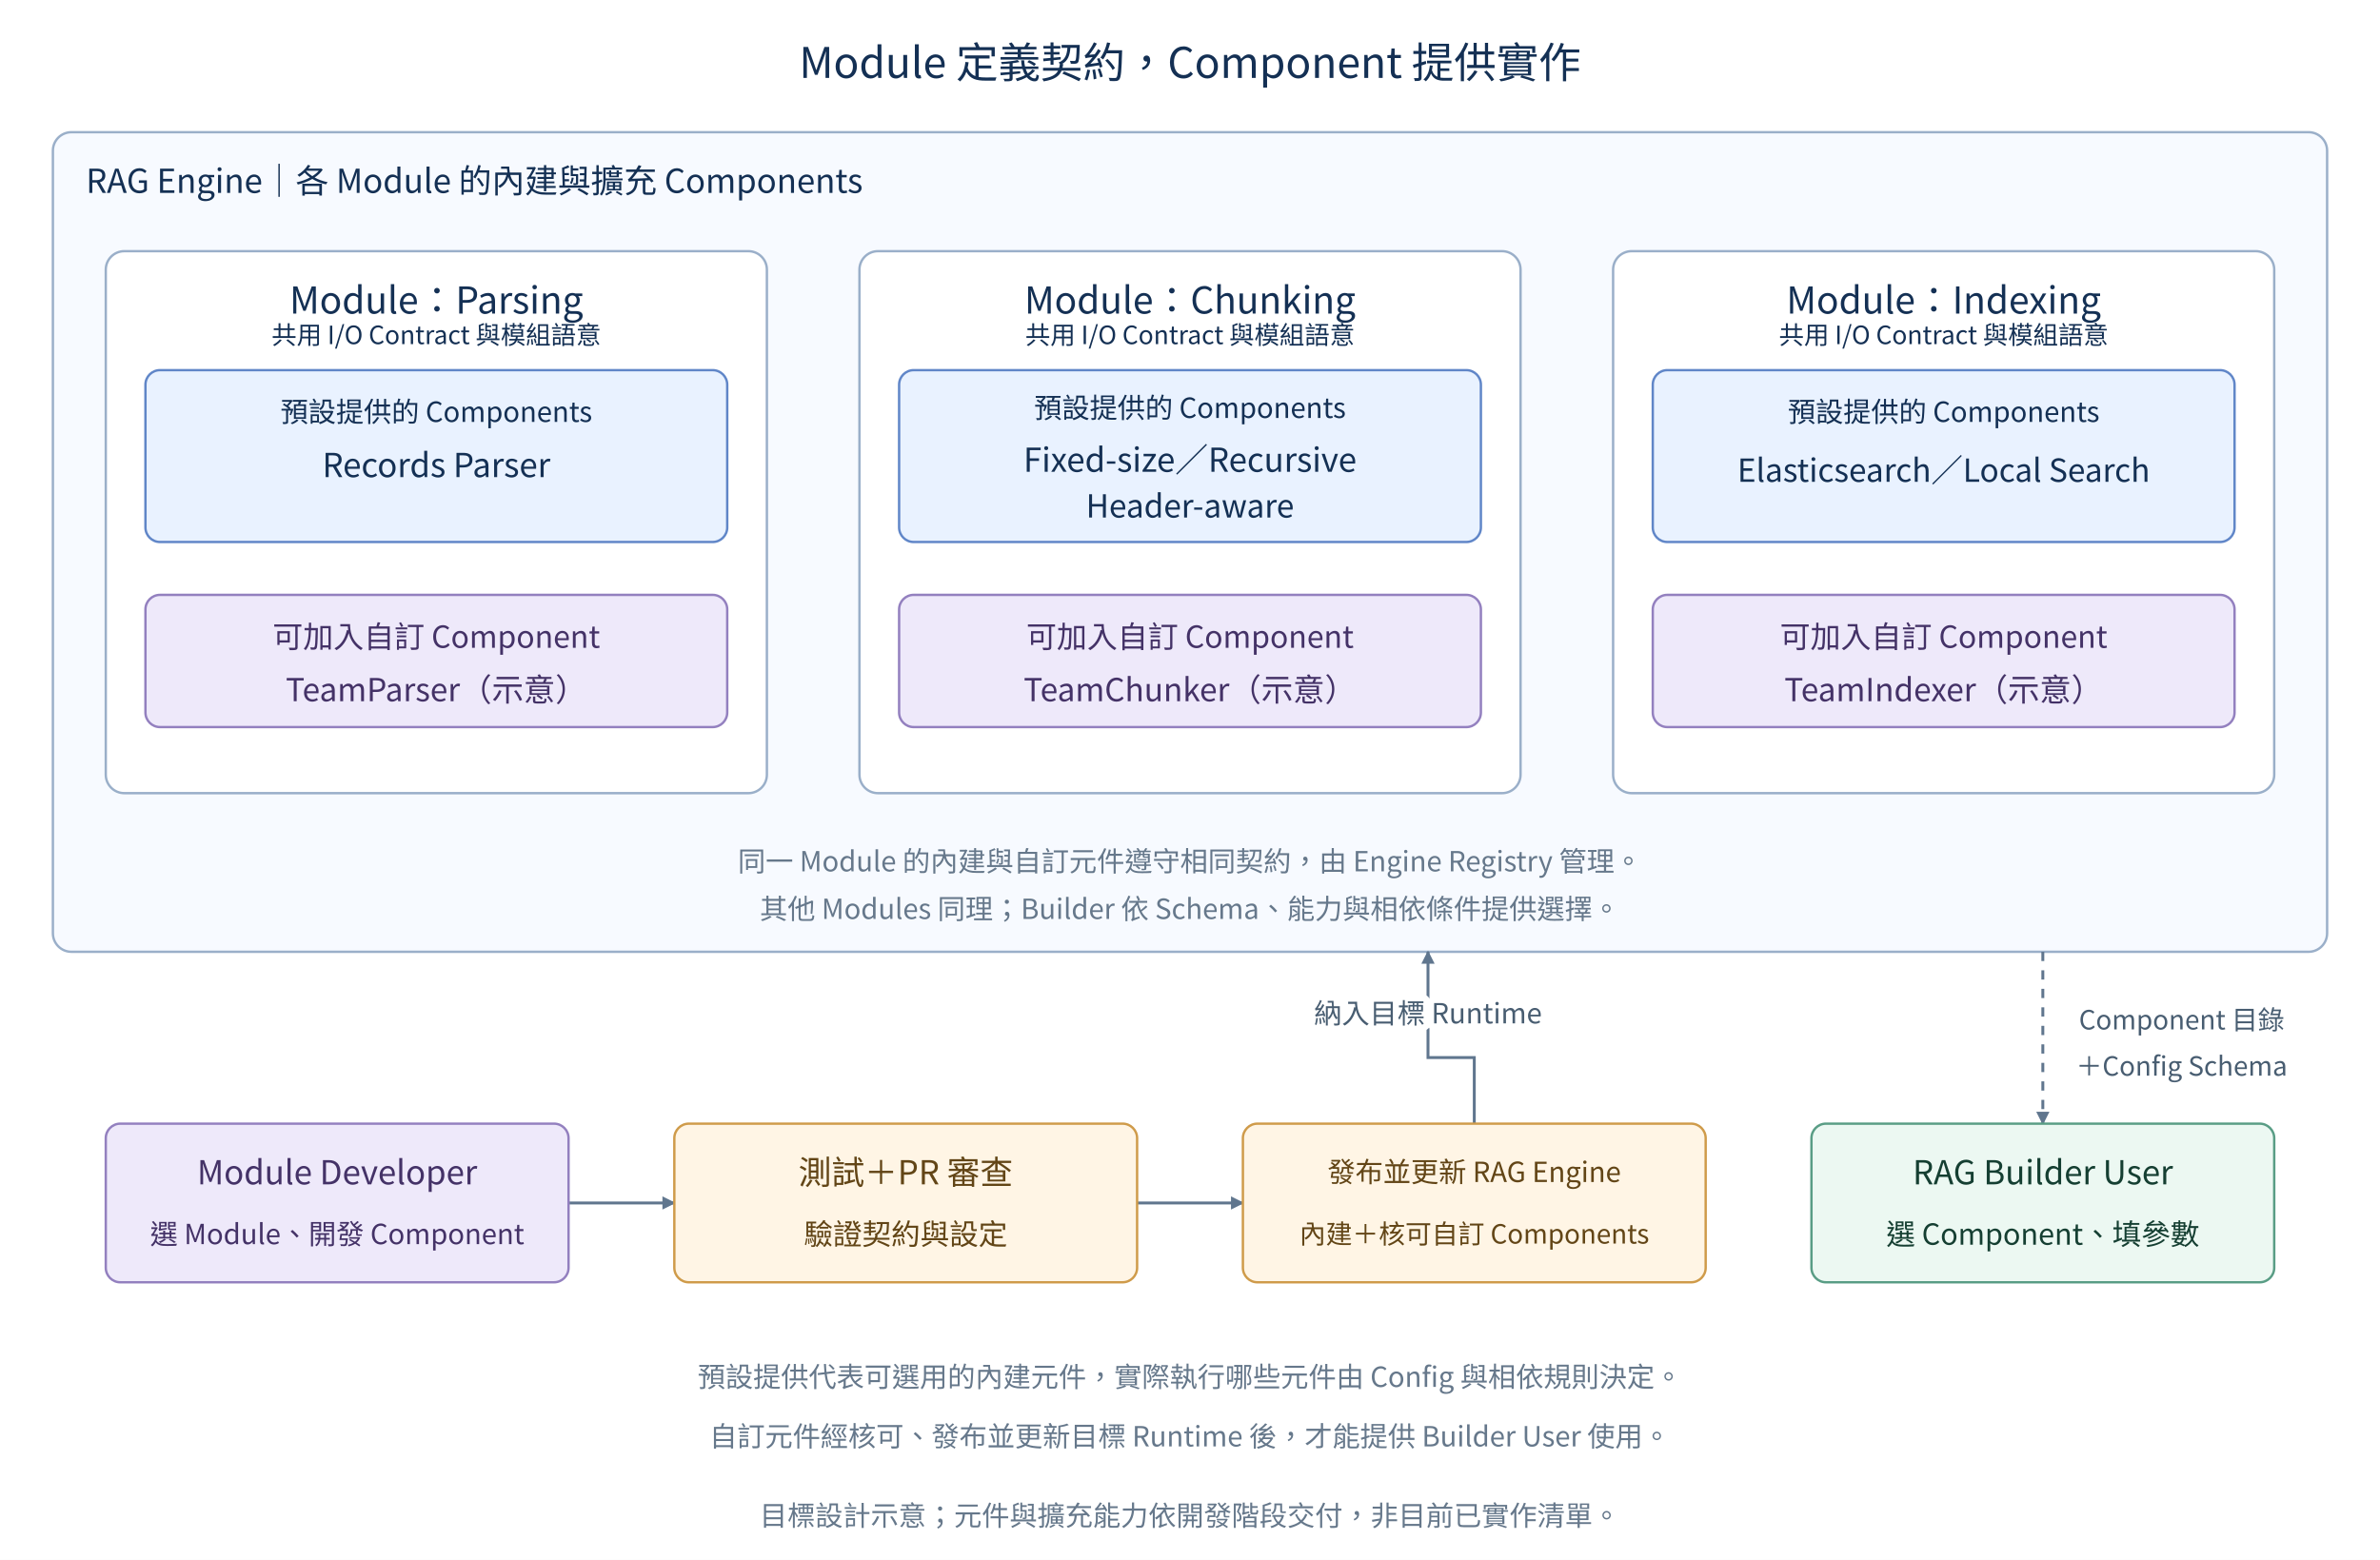
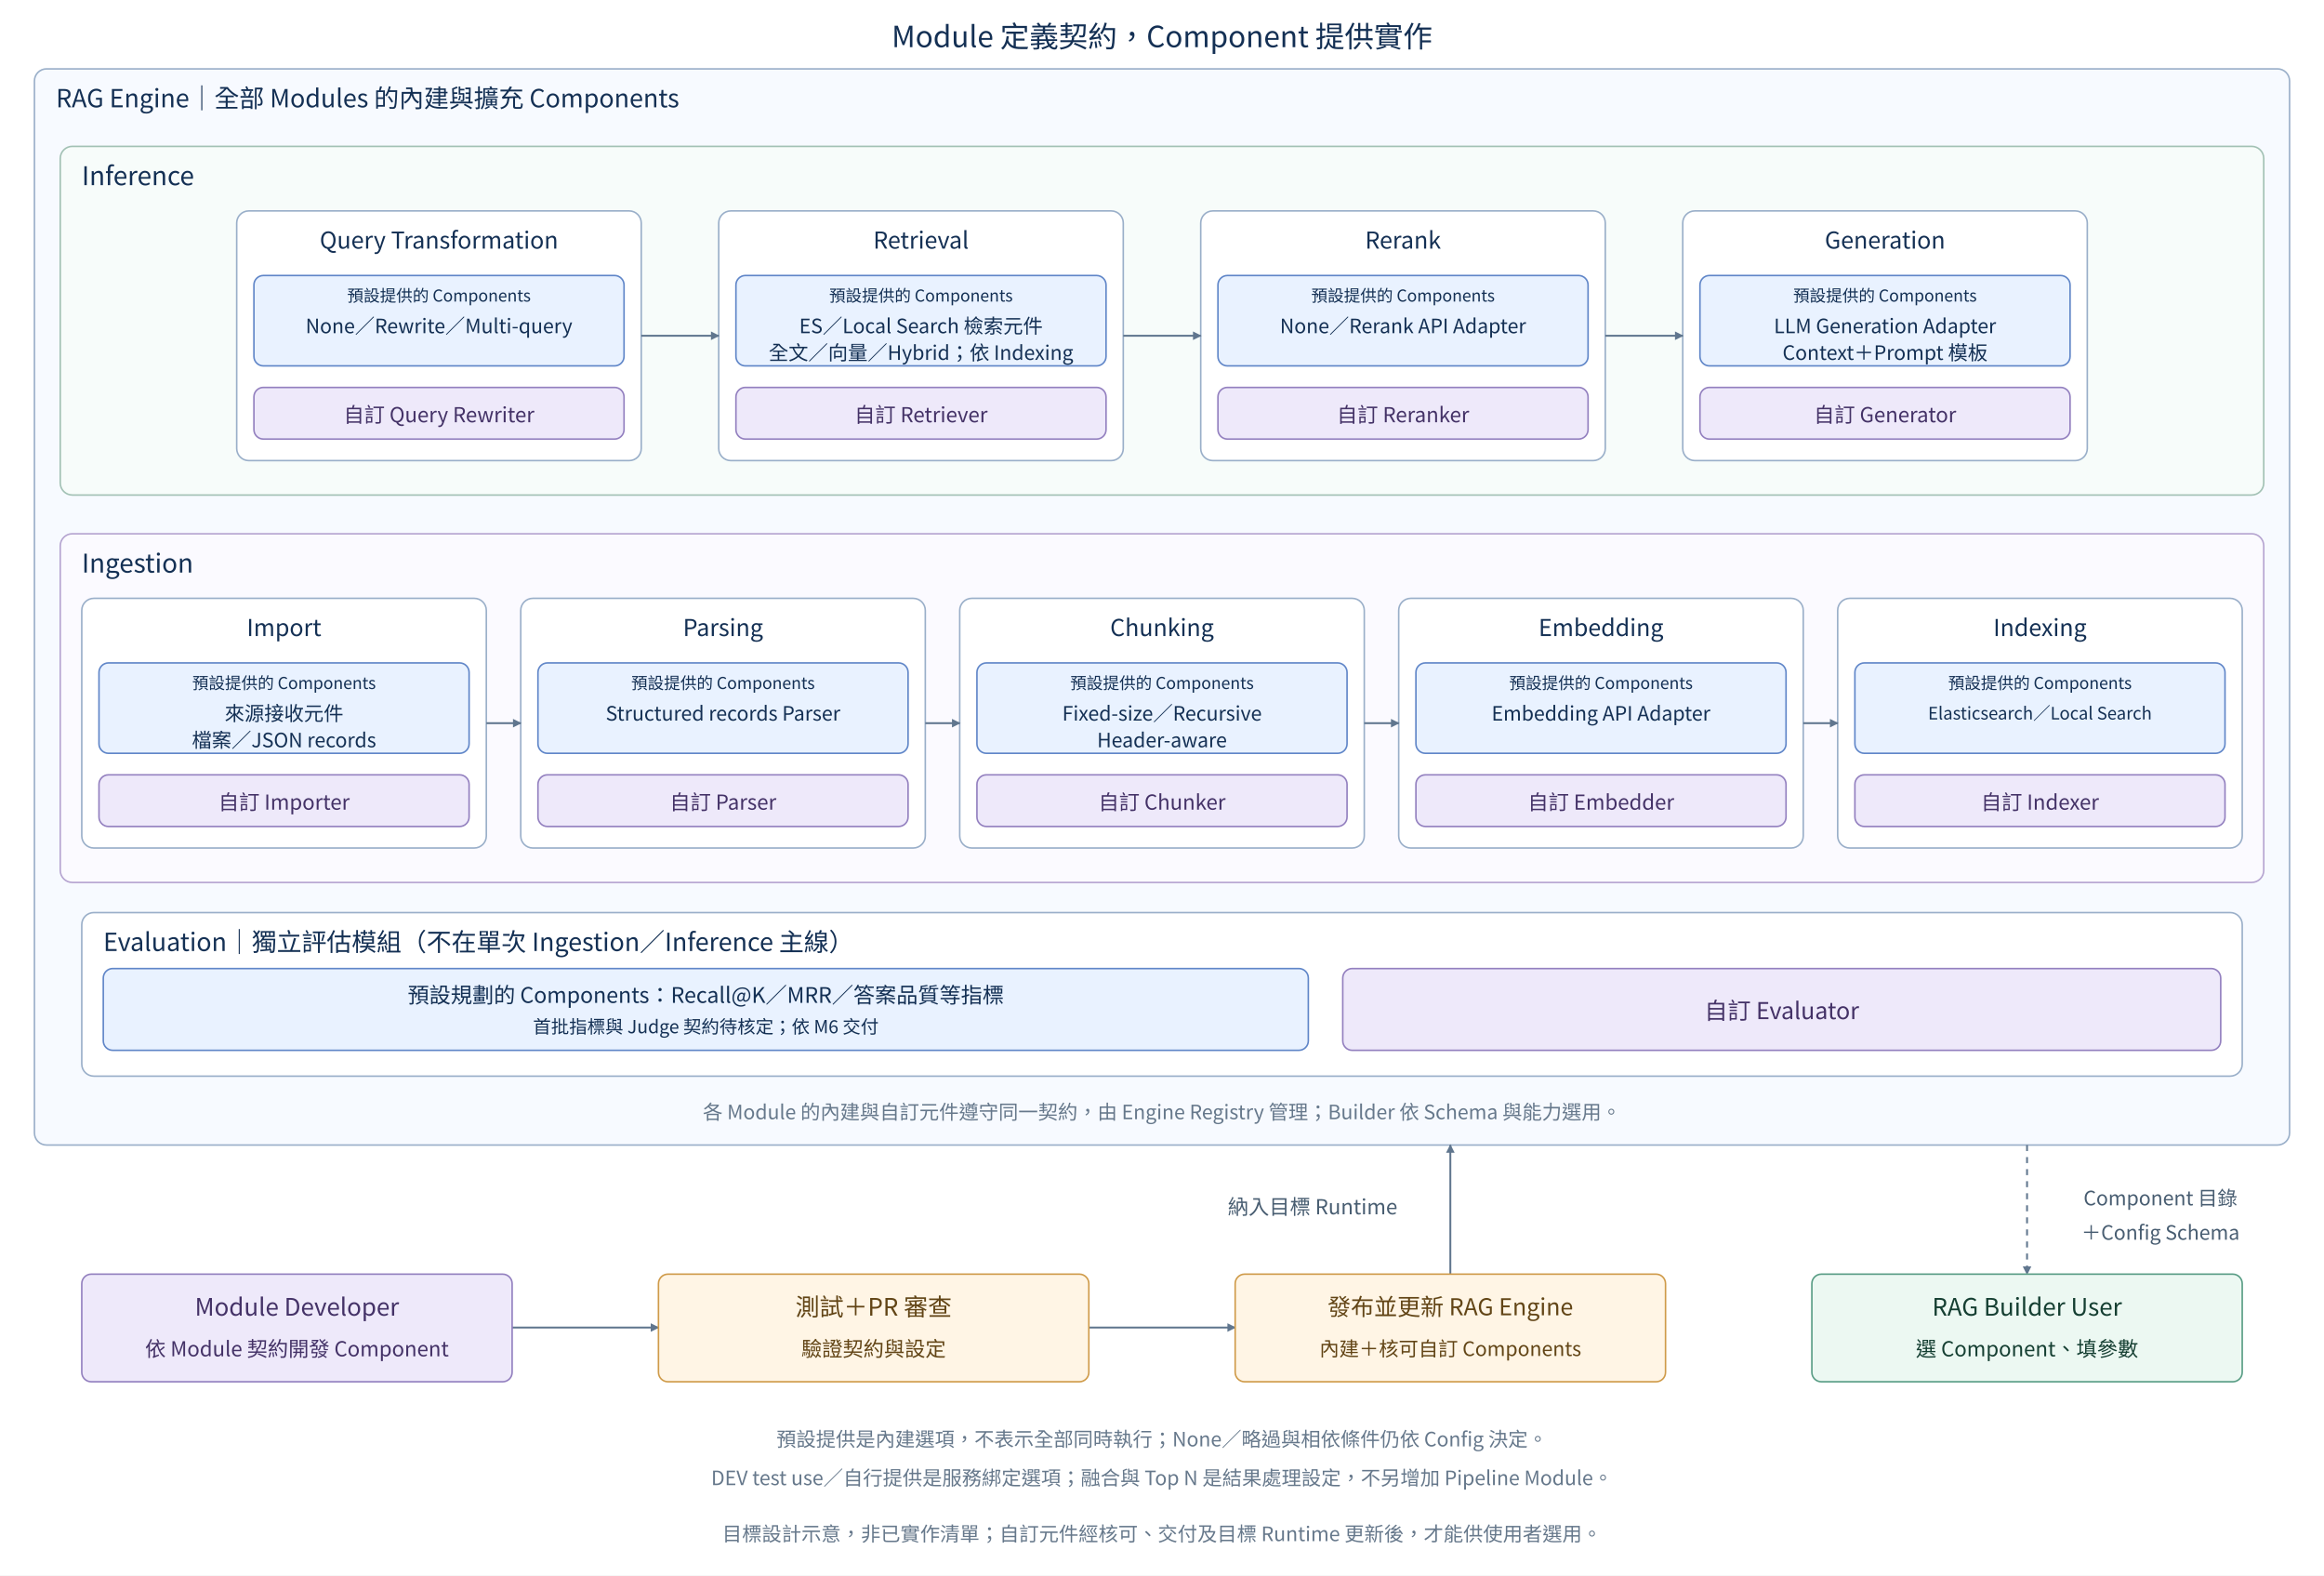
- <svg xmlns="http://www.w3.org/2000/svg" width="1800" height="1180" viewBox="0 0 1800 1180" role="img" aria-labelledby="title desc">
+ <svg xmlns="http://www.w3.org/2000/svg" width="2700" height="1830" viewBox="0 0 2700 1830" role="img" aria-labelledby="title desc">
  <defs>
    <marker id="arrow" markerWidth="10" markerHeight="10" refX="9" refY="5" orient="auto" markerUnits="userSpaceOnUse">
      <path d="M0,0 L10,5 L0,10 Z" fill="#60768e" />
    </marker>
  </defs>
  <style>
text{font-family:'Noto Sans CJK TC','Noto Sans TC',sans-serif;font-weight:400;text-anchor:middle;dominant-baseline:central;fill:#143054}
- .frame-title{font-size:25;text-anchor:start;font-weight:500}.module-title{font-size:28;font-weight:500}
+ .frame-title{font-size:29;text-anchor:start;font-weight:500}.module-title{font-size:27;font-weight:500}.section-title{font-size:30;font-weight:500;text-anchor:start}
.builtin rect{fill:#e9f2ff;stroke:#6086c8}.custom rect{fill:#eee9fa;stroke:#9380bf}.custom text{fill:#443267}
.delivery rect{fill:#fff5e5;stroke:#cf9b4a}.delivery text{fill:#624516}.builder rect{fill:#ecf8f2;stroke:#599d85}.builder text{fill:#153f32}
.node rect{stroke-width:1.8}.edge{fill:none;stroke:#60768e;stroke-width:2.2;marker-end:url(#arrow)}.relation{stroke-dasharray:7 7}
- .edge-label{fill:#485d71;stroke:white;stroke-width:10;paint-order:stroke fill;stroke-linejoin:round}.note{font-size:21;fill:#66788b}
+ .edge-label{fill:#485d71;stroke:white;stroke-width:10;paint-order:stroke fill;stroke-linejoin:round}.note{font-size:23;fill:#66788b}
</style>
-   <rect width="1800" height="1180" fill="white" />
-   <text x="900" y="45" font-size="32" font-weight="500">Module 定義契約，Component 提供實作</text>
-   <g id="ENGINE" class="frame">
-     <rect x="40" y="100" width="1720" height="620" rx="14" fill="#f7faff" stroke="#9aafc9" stroke-width="1.8" />
-     <text class="frame-title" x="65" y="135">RAG Engine｜各 Module 的內建與擴充 Components</text>
-   </g>
-   <g id="PARSING" class="frame">
-     <rect x="80" y="190" width="500" height="410" rx="14" fill="#fff" stroke="#9aafc9" stroke-width="1.8" />
-     <text class="module-title" x="330.0" y="225">Module：Parsing</text>
-   </g>
-   <text x="330" y="252" font-size="19" fill="#66788b">共用 I/O Contract 與模組語意</text>
-   <g id="CHUNKING" class="frame">
-     <rect x="650" y="190" width="500" height="410" rx="14" fill="#fff" stroke="#9aafc9" stroke-width="1.8" />
-     <text class="module-title" x="900.0" y="225">Module：Chunking</text>
-   </g>
-   <text x="900" y="252" font-size="19" fill="#66788b">共用 I/O Contract 與模組語意</text>
-   <g id="INDEXING" class="frame">
-     <rect x="1220" y="190" width="500" height="410" rx="14" fill="#fff" stroke="#9aafc9" stroke-width="1.8" />
-     <text class="module-title" x="1470.0" y="225">Module：Indexing</text>
-   </g>
-   <text x="1470" y="252" font-size="19" fill="#66788b">共用 I/O Contract 與模組語意</text>
-   <g id="P0" class="node builtin" data-label="預設提供：Records Parser">
-     <rect x="110" y="280" width="440" height="130" rx="11" />
-     <text x="330.0" y="310" font-size="21">預設提供的 Components</text>
-     <text x="330.0" y="350" font-size="25">Records Parser</text>
-   </g>
-   <g id="C0" class="node builtin" data-label="預設提供：Fixed-size／Recursive／Header-aware">
-     <rect x="680" y="280" width="440" height="130" rx="11" />
-     <text x="900.0" y="307" font-size="21">預設提供的 Components</text>
-     <text x="900.0" y="346" font-size="25">Fixed-size／Recursive</text>
-     <text x="900.0" y="381" font-size="24">Header-aware</text>
-   </g>
-   <g id="I0" class="node builtin" data-label="預設提供：Elasticsearch／Local Search">
-     <rect x="1250" y="280" width="440" height="130" rx="11" />
-     <text x="1470.0" y="310" font-size="21">預設提供的 Components</text>
-     <text x="1470.0" y="354" font-size="24">Elasticsearch／Local Search</text>
-   </g>
-   <g id="P1" class="node custom" data-label="Developer 擴充：TeamParser（示意）">
-     <rect x="110" y="450" width="440" height="100" rx="11" />
-     <text x="330.0" y="480" font-size="23">可加入自訂 Component</text>
-     <text x="330.0" y="520" font-size="24">TeamParser（示意）</text>
-   </g>
-   <g id="C1" class="node custom" data-label="Developer 擴充：TeamChunker（示意）">
-     <rect x="680" y="450" width="440" height="100" rx="11" />
-     <text x="900.0" y="480" font-size="23">可加入自訂 Component</text>
-     <text x="900.0" y="520" font-size="24">TeamChunker（示意）</text>
-   </g>
-   <g id="I1" class="node custom" data-label="Developer 擴充：TeamIndexer（示意）">
-     <rect x="1250" y="450" width="440" height="100" rx="11" />
-     <text x="1470.0" y="480" font-size="23">可加入自訂 Component</text>
-     <text x="1470.0" y="520" font-size="24">TeamIndexer（示意）</text>
-   </g>
-   <text class="note" x="900" y="650">同一 Module 的內建與自訂元件遵守相同契約，由 Engine Registry 管理。</text>
-   <text class="note" x="900" y="686">其他 Modules 同理；Builder 依 Schema、能力與相依條件提供選擇。</text>
-   <path id="edge-DEV-CHECK" data-source="DEV" data-target="CHECK" data-label="" class="edge" d="M430,910 L510,910" />
-   <path id="edge-CHECK-UPDATE" data-source="CHECK" data-target="UPDATE" data-label="" class="edge" d="M860,910 L940,910" />
-   <path id="edge-UPDATE-ENGINE" data-source="UPDATE" data-target="ENGINE" data-label="納入目標 Runtime" class="edge" d="M1115,850 L1115,800 L1080,800 L1080,720" />
-   <path id="edge-ENGINE-UI" data-source="ENGINE" data-target="UI" data-label="Component 目錄＋Config Schema" class="edge relation" d="M1545,720 L1545,850" />
-   <g id="DEV" class="node custom" data-label="Module Developer｜選 Module、開發 Component">
-     <rect x="80" y="850" width="350" height="120" rx="11" />
-     <text x="255.0" y="885" font-size="25">Module Developer</text>
-     <text x="255.0" y="932" font-size="21">選 Module、開發 Component</text>
+   <rect width="2700" height="1830" fill="white" />
+   <text x="1350" y="40" font-size="34" font-weight="500">Module 定義契約，Component 提供實作</text>
+   <g id="ENGINE" class="frame" data-label="RAG Engine｜全部 Modules 的內建與擴充 Components">
+     <rect x="40" y="80" width="2620" height="1250" rx="14" fill="#f7faff" stroke="#9aafc9" stroke-width="1.8" />
+     <text class="frame-title" x="65" y="112">RAG Engine｜全部 Modules 的內建與擴充 Components</text>
+   </g>
+   <g id="INFERENCE" class="frame" data-label="Inference">
+     <rect x="70" y="170" width="2560" height="405" rx="14" fill="#f7fcfa" stroke="#a2c1b4" stroke-width="1.8" />
+     <text class="section-title" x="95" y="202">Inference</text>
+   </g>
+   <g id="INGESTION" class="frame" data-label="Ingestion">
+     <rect x="70" y="620" width="2560" height="405" rx="14" fill="#fbfaff" stroke="#b5a4d0" stroke-width="1.8" />
+     <text class="section-title" x="95" y="652">Ingestion</text>
+   </g>
+   <g id="QUERY" class="frame" data-label="Query Transformation">
+     <rect x="275" y="245" width="470" height="290" rx="14" fill="#fff" stroke="#9aafc9" stroke-width="1.8" />
+     <text class="module-title" x="510.0" y="277">Query Transformation</text>
+   </g>
+   <g id="QUERY_BUILTIN" class="node builtin" data-label="預設提供：None／Rewrite／Multi-query">
+     <rect x="295" y="320" width="430" height="105" rx="11" />
+     <text x="510.0" y="342" font-size="19">預設提供的 Components</text>
+     <text x="510.0" y="377" font-size="23">None／Rewrite／Multi-query</text>
+   </g>
+   <g id="QUERY_CUSTOM" class="node custom" data-label="自訂 Query Rewriter">
+     <rect x="295" y="450" width="430" height="60" rx="11" />
+     <text x="510.0" y="480" font-size="24">自訂 Query Rewriter</text>
+   </g>
+   <g id="RETRIEVAL" class="frame" data-label="Retrieval">
+     <rect x="835" y="245" width="470" height="290" rx="14" fill="#fff" stroke="#9aafc9" stroke-width="1.8" />
+     <text class="module-title" x="1070.0" y="277">Retrieval</text>
+   </g>
+   <g id="RETRIEVAL_BUILTIN" class="node builtin" data-label="預設提供：ES／Local Search 檢索元件；全文／向量／Hybrid；依 Indexing">
+     <rect x="855" y="320" width="430" height="105" rx="11" />
+     <text x="1070.0" y="342" font-size="19">預設提供的 Components</text>
+     <text x="1070.0" y="377" font-size="23">ES／Local Search 檢索元件</text>
+     <text x="1070.0" y="408" font-size="23">全文／向量／Hybrid；依 Indexing</text>
+   </g>
+   <g id="RETRIEVAL_CUSTOM" class="node custom" data-label="自訂 Retriever">
+     <rect x="855" y="450" width="430" height="60" rx="11" />
+     <text x="1070.0" y="480" font-size="24">自訂 Retriever</text>
+   </g>
+   <g id="RERANK" class="frame" data-label="Rerank">
+     <rect x="1395" y="245" width="470" height="290" rx="14" fill="#fff" stroke="#9aafc9" stroke-width="1.8" />
+     <text class="module-title" x="1630.0" y="277">Rerank</text>
+   </g>
+   <g id="RERANK_BUILTIN" class="node builtin" data-label="預設提供：None／Rerank API Adapter">
+     <rect x="1415" y="320" width="430" height="105" rx="11" />
+     <text x="1630.0" y="342" font-size="19">預設提供的 Components</text>
+     <text x="1630.0" y="377" font-size="23">None／Rerank API Adapter</text>
+   </g>
+   <g id="RERANK_CUSTOM" class="node custom" data-label="自訂 Reranker">
+     <rect x="1415" y="450" width="430" height="60" rx="11" />
+     <text x="1630.0" y="480" font-size="24">自訂 Reranker</text>
+   </g>
+   <g id="GENERATION" class="frame" data-label="Generation">
+     <rect x="1955" y="245" width="470" height="290" rx="14" fill="#fff" stroke="#9aafc9" stroke-width="1.8" />
+     <text class="module-title" x="2190.0" y="277">Generation</text>
+   </g>
+   <g id="GENERATION_BUILTIN" class="node builtin" data-label="預設提供：LLM Generation Adapter；Context＋Prompt 模板">
+     <rect x="1975" y="320" width="430" height="105" rx="11" />
+     <text x="2190.0" y="342" font-size="19">預設提供的 Components</text>
+     <text x="2190.0" y="377" font-size="23">LLM Generation Adapter</text>
+     <text x="2190.0" y="408" font-size="23">Context＋Prompt 模板</text>
+   </g>
+   <g id="GENERATION_CUSTOM" class="node custom" data-label="自訂 Generator">
+     <rect x="1975" y="450" width="430" height="60" rx="11" />
+     <text x="2190.0" y="480" font-size="24">自訂 Generator</text>
+   </g>
+   <path id="edge-QUERY-RETRIEVAL" data-source="QUERY" data-target="RETRIEVAL" data-label="" class="edge" d="M745,390 L835,390" />
+   <path id="edge-RETRIEVAL-RERANK" data-source="RETRIEVAL" data-target="RERANK" data-label="" class="edge" d="M1305,390 L1395,390" />
+   <path id="edge-RERANK-GENERATION" data-source="RERANK" data-target="GENERATION" data-label="" class="edge" d="M1865,390 L1955,390" />
+   <g id="IMPORT" class="frame" data-label="Import">
+     <rect x="95" y="695" width="470" height="290" rx="14" fill="#fff" stroke="#9aafc9" stroke-width="1.8" />
+     <text class="module-title" x="330.0" y="727">Import</text>
+   </g>
+   <g id="IMPORT_BUILTIN" class="node builtin" data-label="預設提供：來源接收元件；檔案／JSON records">
+     <rect x="115" y="770" width="430" height="105" rx="11" />
+     <text x="330.0" y="792" font-size="19">預設提供的 Components</text>
+     <text x="330.0" y="827" font-size="23">來源接收元件</text>
+     <text x="330.0" y="858" font-size="23">檔案／JSON records</text>
+   </g>
+   <g id="IMPORT_CUSTOM" class="node custom" data-label="自訂 Importer">
+     <rect x="115" y="900" width="430" height="60" rx="11" />
+     <text x="330.0" y="930" font-size="24">自訂 Importer</text>
+   </g>
+   <g id="PARSING" class="frame" data-label="Parsing">
+     <rect x="605" y="695" width="470" height="290" rx="14" fill="#fff" stroke="#9aafc9" stroke-width="1.8" />
+     <text class="module-title" x="840.0" y="727">Parsing</text>
+   </g>
+   <g id="PARSING_BUILTIN" class="node builtin" data-label="預設提供：Structured records Parser">
+     <rect x="625" y="770" width="430" height="105" rx="11" />
+     <text x="840.0" y="792" font-size="19">預設提供的 Components</text>
+     <text x="840.0" y="827" font-size="23">Structured records Parser</text>
+   </g>
+   <g id="PARSING_CUSTOM" class="node custom" data-label="自訂 Parser">
+     <rect x="625" y="900" width="430" height="60" rx="11" />
+     <text x="840.0" y="930" font-size="24">自訂 Parser</text>
+   </g>
+   <g id="CHUNKING" class="frame" data-label="Chunking">
+     <rect x="1115" y="695" width="470" height="290" rx="14" fill="#fff" stroke="#9aafc9" stroke-width="1.8" />
+     <text class="module-title" x="1350.0" y="727">Chunking</text>
+   </g>
+   <g id="CHUNKING_BUILTIN" class="node builtin" data-label="預設提供：Fixed-size／Recursive；Header-aware">
+     <rect x="1135" y="770" width="430" height="105" rx="11" />
+     <text x="1350.0" y="792" font-size="19">預設提供的 Components</text>
+     <text x="1350.0" y="827" font-size="23">Fixed-size／Recursive</text>
+     <text x="1350.0" y="858" font-size="23">Header-aware</text>
+   </g>
+   <g id="CHUNKING_CUSTOM" class="node custom" data-label="自訂 Chunker">
+     <rect x="1135" y="900" width="430" height="60" rx="11" />
+     <text x="1350.0" y="930" font-size="24">自訂 Chunker</text>
+   </g>
+   <g id="EMBEDDING" class="frame" data-label="Embedding">
+     <rect x="1625" y="695" width="470" height="290" rx="14" fill="#fff" stroke="#9aafc9" stroke-width="1.8" />
+     <text class="module-title" x="1860.0" y="727">Embedding</text>
+   </g>
+   <g id="EMBEDDING_BUILTIN" class="node builtin" data-label="預設提供：Embedding API Adapter">
+     <rect x="1645" y="770" width="430" height="105" rx="11" />
+     <text x="1860.0" y="792" font-size="19">預設提供的 Components</text>
+     <text x="1860.0" y="827" font-size="23">Embedding API Adapter</text>
+   </g>
+   <g id="EMBEDDING_CUSTOM" class="node custom" data-label="自訂 Embedder">
+     <rect x="1645" y="900" width="430" height="60" rx="11" />
+     <text x="1860.0" y="930" font-size="24">自訂 Embedder</text>
+   </g>
+   <g id="INDEXING" class="frame" data-label="Indexing">
+     <rect x="2135" y="695" width="470" height="290" rx="14" fill="#fff" stroke="#9aafc9" stroke-width="1.8" />
+     <text class="module-title" x="2370.0" y="727">Indexing</text>
+   </g>
+   <g id="INDEXING_BUILTIN" class="node builtin" data-label="預設提供：Elasticsearch／Local Search">
+     <rect x="2155" y="770" width="430" height="105" rx="11" />
+     <text x="2370.0" y="792" font-size="19">預設提供的 Components</text>
+     <text x="2370.0" y="827" font-size="20">Elasticsearch／Local Search</text>
+   </g>
+   <g id="INDEXING_CUSTOM" class="node custom" data-label="自訂 Indexer">
+     <rect x="2155" y="900" width="430" height="60" rx="11" />
+     <text x="2370.0" y="930" font-size="24">自訂 Indexer</text>
+   </g>
+   <path id="edge-IMPORT-PARSING" data-source="IMPORT" data-target="PARSING" data-label="" class="edge" d="M565,840 L605,840" />
+   <path id="edge-PARSING-CHUNKING" data-source="PARSING" data-target="CHUNKING" data-label="" class="edge" d="M1075,840 L1115,840" />
+   <path id="edge-CHUNKING-EMBEDDING" data-source="CHUNKING" data-target="EMBEDDING" data-label="" class="edge" d="M1585,840 L1625,840" />
+   <path id="edge-EMBEDDING-INDEXING" data-source="EMBEDDING" data-target="INDEXING" data-label="" class="edge" d="M2095,840 L2135,840" />
+   <g id="EVALUATION" class="frame" data-label="Evaluation｜獨立評估模組（不在單次 Ingestion／Inference 主線）">
+     <rect x="95" y="1060" width="2510" height="190" rx="14" fill="#fff" stroke="#9aafc9" stroke-width="1.8" />
+     <text class="frame-title" x="120" y="1092">Evaluation｜獨立評估模組（不在單次 Ingestion／Inference 主線）</text>
+   </g>
+   <g id="EVALUATION_BUILTIN" class="node builtin" data-label="預設規劃：Recall@K／MRR／答案品質等指標">
+     <rect x="120" y="1125" width="1400" height="95" rx="11" />
+     <text x="820.0" y="1154" font-size="25">預設規劃的 Components：Recall@K／MRR／答案品質等指標</text>
+     <text x="820.0" y="1191" font-size="21">首批指標與 Judge 契約待核定；依 M6 交付</text>
+   </g>
+   <g id="EVALUATION_CUSTOM" class="node custom" data-label="自訂 Evaluator">
+     <rect x="1560" y="1125" width="1020" height="95" rx="11" />
+     <text x="2070.0" y="1172" font-size="27">自訂 Evaluator</text>
+   </g>
+   <text class="note" x="1350" y="1290">各 Module 的內建與自訂元件遵守同一契約，由 Engine Registry 管理；Builder 依 Schema 與能力選用。</text>
+   <path id="edge-DEV-CHECK" data-source="DEV" data-target="CHECK" data-label="" class="edge" d="M595,1542 L765,1542" />
+   <path id="edge-CHECK-UPDATE" data-source="CHECK" data-target="UPDATE" data-label="" class="edge" d="M1265,1542 L1435,1542" />
+   <path id="edge-UPDATE-ENGINE" data-source="UPDATE" data-target="ENGINE" data-label="納入目標 Runtime" class="edge" d="M1685,1480 L1685,1330" />
+   <path id="edge-ENGINE-UI" data-source="ENGINE" data-target="UI" data-label="Component 目錄＋Config Schema" class="edge relation" d="M2355,1330 L2355,1480" />
+   <g id="DEV" class="node custom" data-label="Module Developer｜依契約開發 Component">
+     <rect x="95" y="1480" width="500" height="125" rx="11" />
+     <text x="345.0" y="1516" font-size="28">Module Developer</text>
+     <text x="345.0" y="1565" font-size="24">依 Module 契約開發 Component</text>
  </g>
  <g id="CHECK" class="node delivery" data-label="測試＋PR 審查｜驗證契約與設定">
-     <rect x="510" y="850" width="350" height="120" rx="11" />
-     <text x="685.0" y="885" font-size="25">測試＋PR 審查</text>
-     <text x="685.0" y="932" font-size="22">驗證契約與設定</text>
+     <rect x="765" y="1480" width="500" height="125" rx="11" />
+     <text x="1015.0" y="1516" font-size="28">測試＋PR 審查</text>
+     <text x="1015.0" y="1565" font-size="24">驗證契約與設定</text>
  </g>
  <g id="UPDATE" class="node delivery" data-label="發布並更新 RAG Engine｜內建＋核可自訂 Components">
-     <rect x="940" y="850" width="350" height="120" rx="11" />
-     <text x="1115.0" y="885" font-size="21">發布並更新 RAG Engine</text>
-     <text x="1115.0" y="932" font-size="20">內建＋核可自訂 Components</text>
+     <rect x="1435" y="1480" width="500" height="125" rx="11" />
+     <text x="1685.0" y="1516" font-size="27">發布並更新 RAG Engine</text>
+     <text x="1685.0" y="1565" font-size="23">內建＋核可自訂 Components</text>
  </g>
  <g id="UI" class="node builder" data-label="RAG Builder User｜選 Component、填參數">
-     <rect x="1370" y="850" width="350" height="120" rx="11" />
-     <text x="1545.0" y="885" font-size="25">RAG Builder User</text>
-     <text x="1545.0" y="932" font-size="22">選 Component、填參數</text>
-   </g>
-   <text class="edge-label" x="1080" y="765" font-size="21">納入目標 Runtime</text>
-   <text class="edge-label" x="1650" y="770" font-size="20">Component 目錄</text>
-   <text class="edge-label" x="1650" y="805" font-size="20">＋Config Schema</text>
-   <text class="note" x="900" y="1040">預設提供代表可選用的內建元件，實際執行哪些元件由 Config 與相依規則決定。</text>
-   <text class="note" x="900" y="1085">自訂元件經核可、發布並更新目標 Runtime 後，才能提供 Builder User 使用。</text>
-   <text class="note" x="900" y="1145">目標設計示意；元件與擴充能力依開發階段交付，非目前已實作清單。</text>
+     <rect x="2105" y="1480" width="500" height="125" rx="11" />
+     <text x="2355.0" y="1516" font-size="28">RAG Builder User</text>
+     <text x="2355.0" y="1565" font-size="24">選 Component、填參數</text>
+   </g>
+   <text class="edge-label" x="1525" y="1400" font-size="24">納入目標 Runtime</text>
+   <text class="edge-label" x="2510" y="1390" font-size="23">Component 目錄</text>
+   <text class="edge-label" x="2510" y="1430" font-size="23">＋Config Schema</text>
+   <text class="note" x="1350" y="1670">預設提供是內建選項，不表示全部同時執行；None／略過與相依條件仍依 Config 決定。</text>
+   <text class="note" x="1350" y="1715">DEV test use／自行提供是服務綁定選項；融合與 Top N 是結果處理設定，不另增加 Pipeline Module。</text>
+   <text class="note" x="1350" y="1780">目標設計示意，非已實作清單；自訂元件經核可、交付及目標 Runtime 更新後，才能供使用者選用。</text>
</svg>
